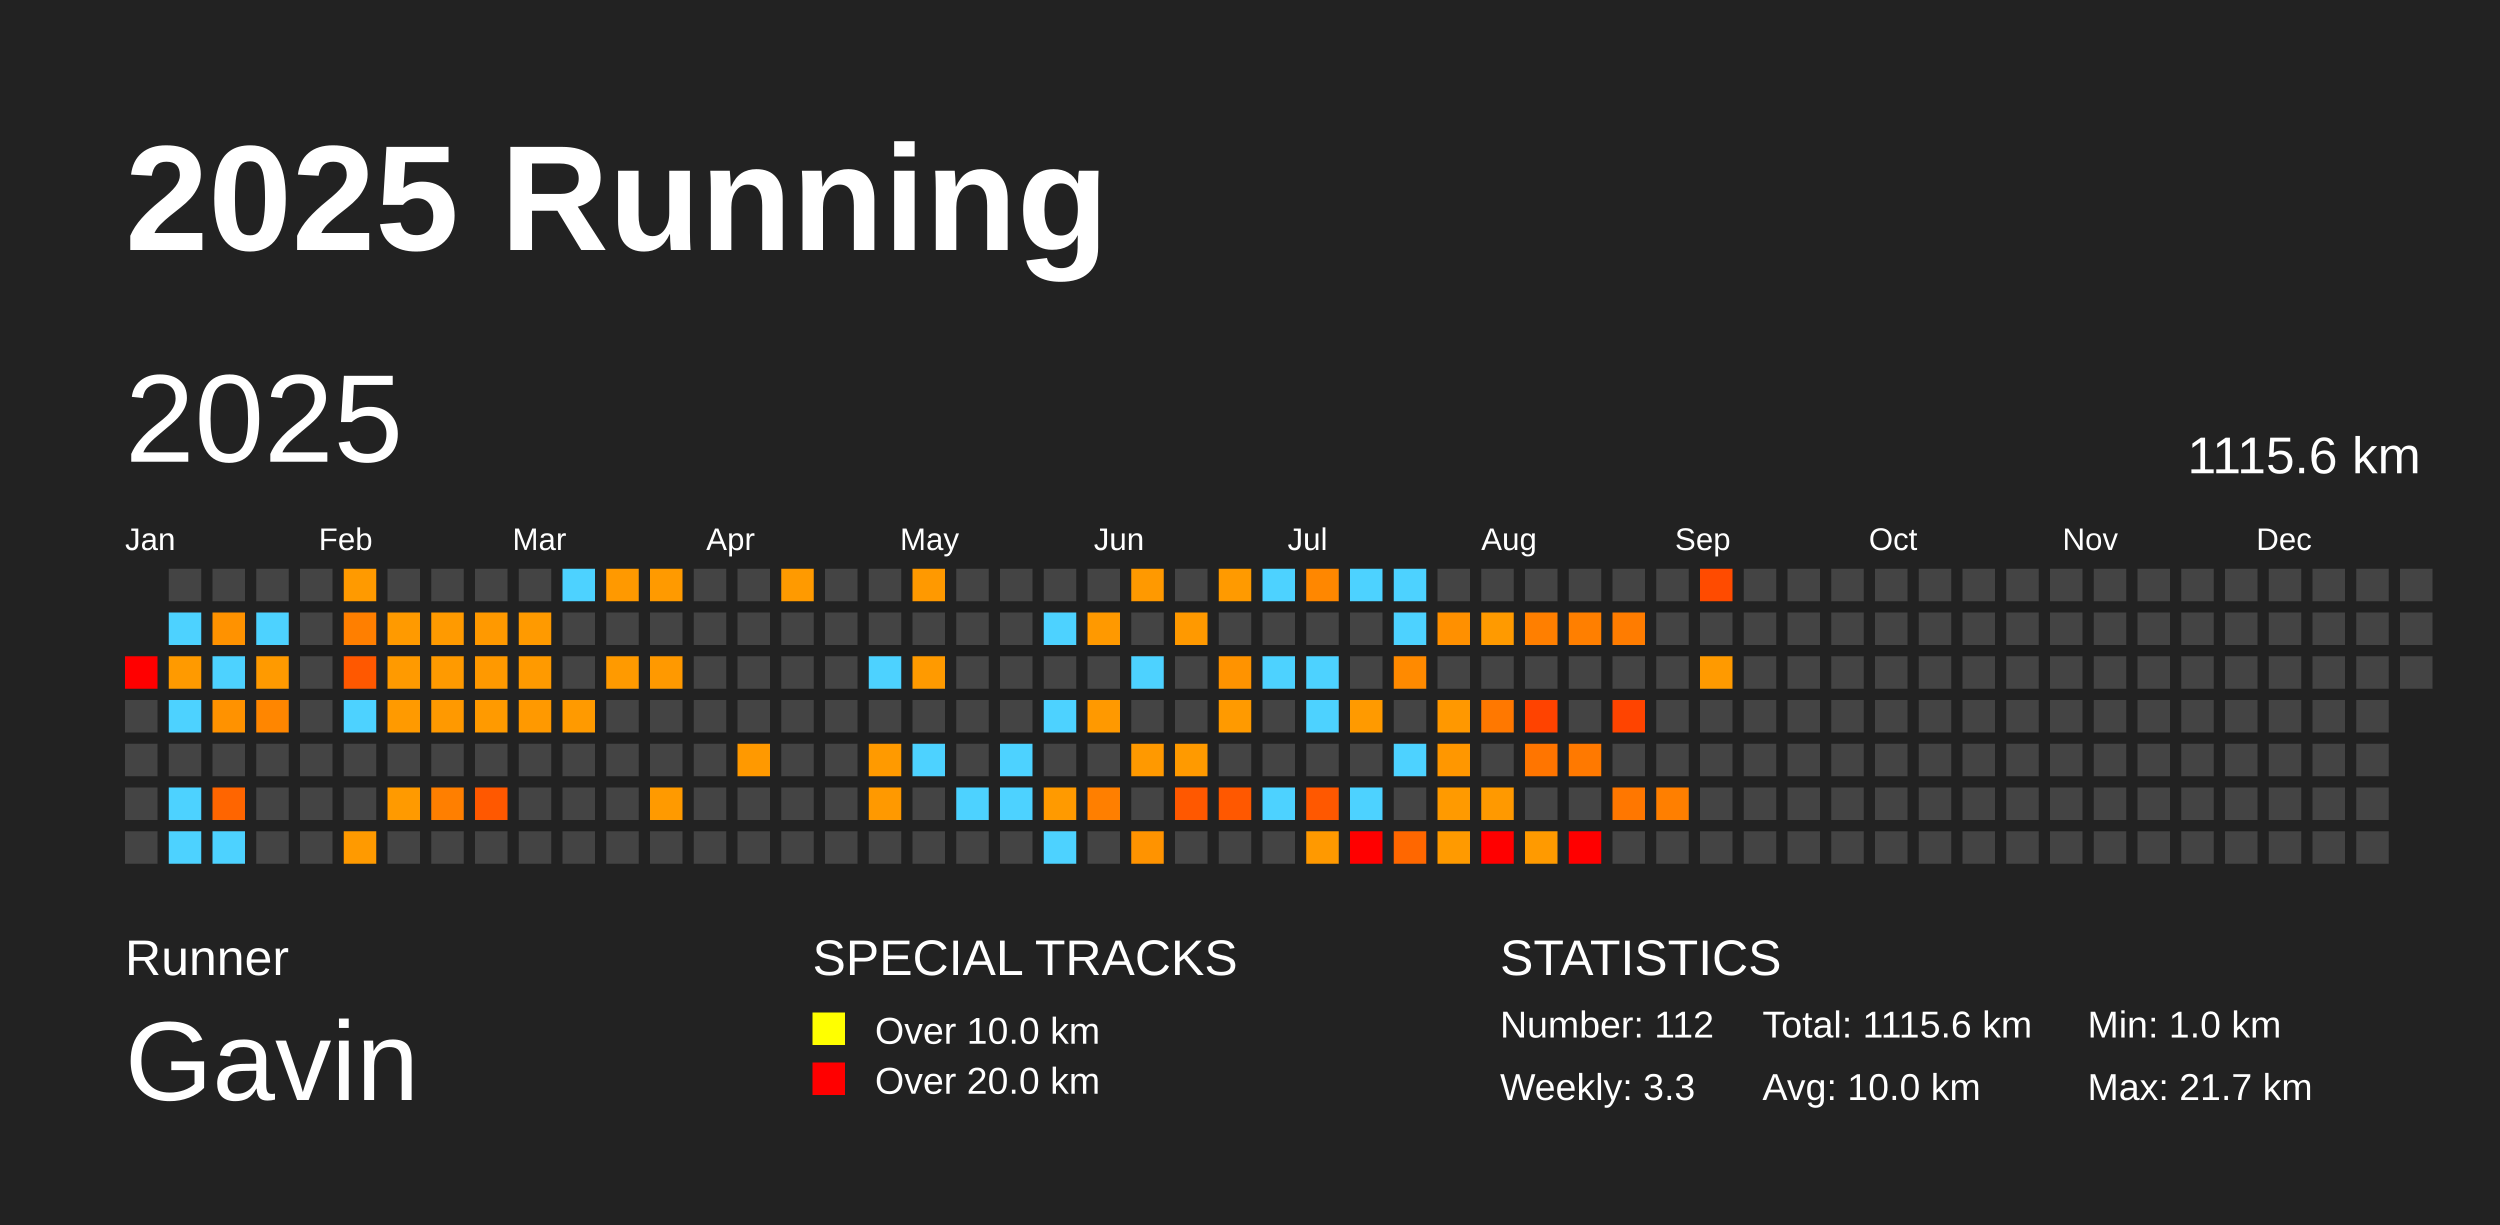
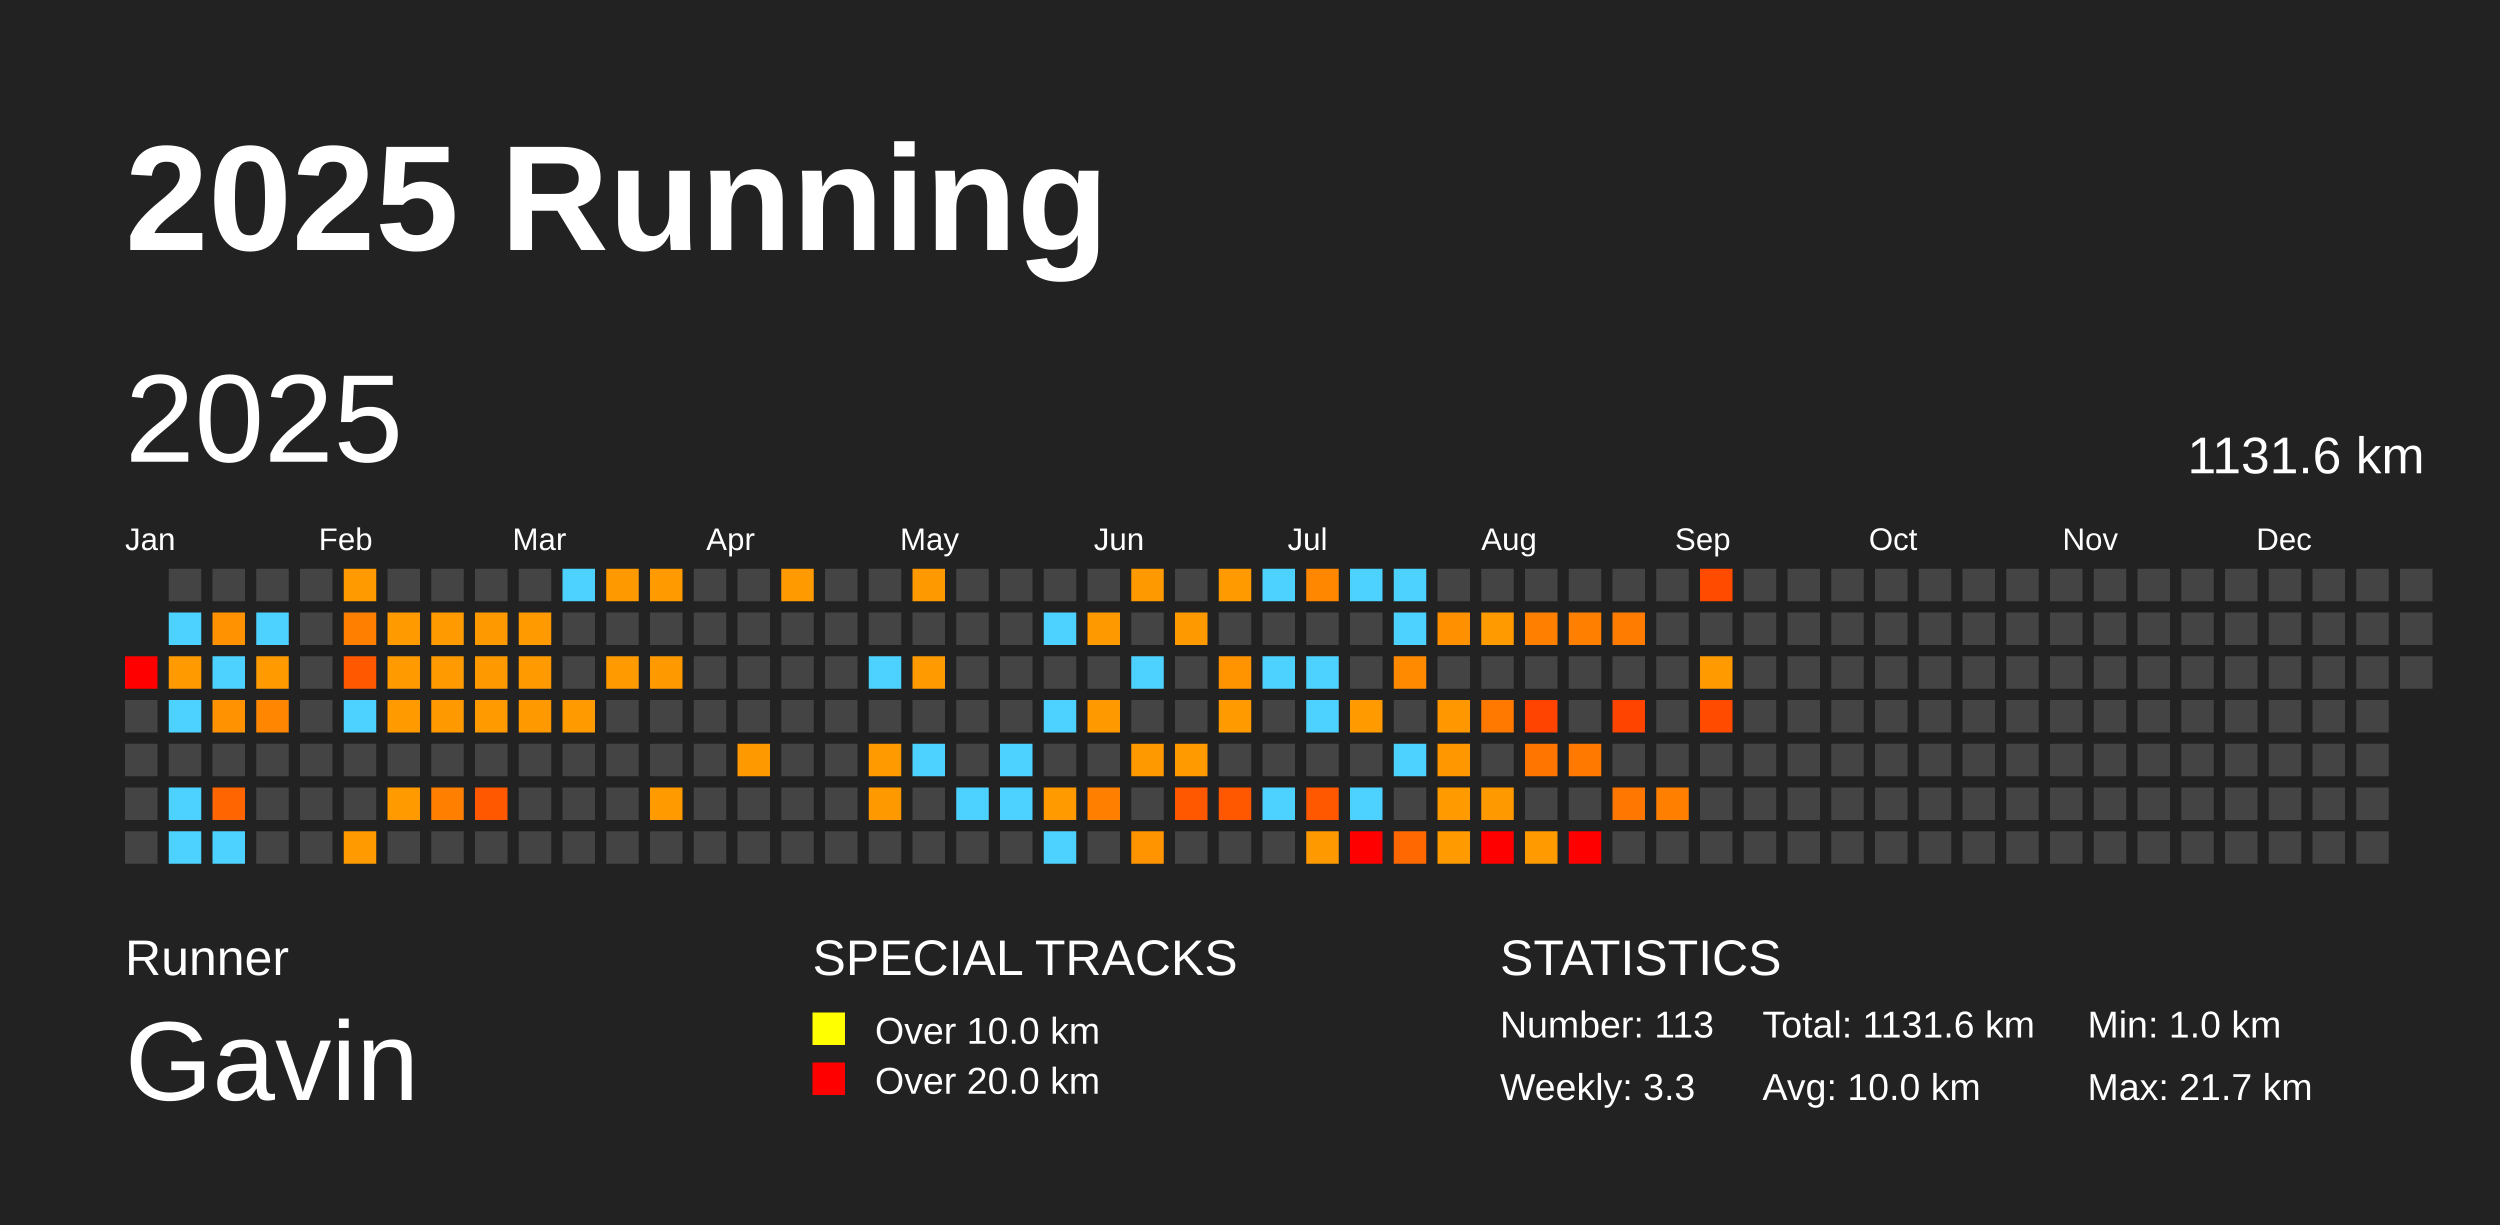
<svg xmlns="http://www.w3.org/2000/svg" baseProfile="full" height="98mm" version="1.1" viewBox="0,0,200,98" width="200mm">
  <defs />
  <rect fill="#222222" height="98" width="200" x="0" y="0" />
  <text fill="#FFFFFF" style="font-size:12px; font-family:Arial; font-weight:bold;" x="10" y="20">2025 Running</text>
  <text fill="#FFFFFF" style="font-size:4px; font-family:Arial" x="10" y="78">Runner</text>
  <text fill="#FFFFFF" style="font-size:9px; font-family:Arial" x="10" y="88">Gavin</text>
  <text fill="#FFFFFF" style="font-size:4px; font-family:Arial" x="65" y="78">SPECIAL TRACKS</text>
  <rect fill="yellow" height="2.6" width="2.6" x="65" y="81" />
  <text fill="#FFFFFF" style="font-size:3px; font-family:Arial" x="70" y="83.5">Over 10.0 km</text>
  <rect fill="red" height="2.6" width="2.6" x="65" y="85" />
  <text fill="#FFFFFF" style="font-size:3px; font-family:Arial" x="70" y="87.5">Over 20.0 km</text>
  <text fill="#FFFFFF" style="font-size:4px; font-family:Arial" x="120" y="78">STATISTICS</text>
-   <text fill="#FFFFFF" style="font-size:3px; font-family:Arial" x="120" y="83">Number: 112</text>
+   <text fill="#FFFFFF" style="font-size:3px; font-family:Arial" x="120" y="83">Number: 113</text>
  <text fill="#FFFFFF" style="font-size:3px; font-family:Arial" x="120" y="88">Weekly: 3.3</text>
-   <text fill="#FFFFFF" style="font-size:3px; font-family:Arial" x="141" y="83">Total: 1115.6 km</text>
+   <text fill="#FFFFFF" style="font-size:3px; font-family:Arial" x="141" y="83">Total: 1131.6 km</text>
  <text fill="#FFFFFF" style="font-size:3px; font-family:Arial" x="141" y="88">Avg: 10.0 km</text>
  <text fill="#FFFFFF" style="font-size:3px; font-family:Arial" x="167" y="83">Min: 1.0 km</text>
  <text fill="#FFFFFF" style="font-size:3px; font-family:Arial" x="167" y="88">Max: 21.7 km</text>
  <text dominant-baseline="hanging" fill="#FFFFFF" style="font-size:10.0px; font-family:Arial;" x="10" y="30">2025</text>
-   <text dominant-baseline="hanging" fill="#FFFFFF" style="font-size:4.125px; font-family:Arial;" x="175" y="35">1115.6 km</text>
+   <text dominant-baseline="hanging" fill="#FFFFFF" style="font-size:4.125px; font-family:Arial;" x="175" y="35">1131.6 km</text>
  <text fill="#FFFFFF" style="font-size:2.5px; font-family:Arial" x="10.0" y="44">Jan</text>
  <text fill="#FFFFFF" style="font-size:2.5px; font-family:Arial" x="25.5" y="44">Feb</text>
  <text fill="#FFFFFF" style="font-size:2.5px; font-family:Arial" x="41.0" y="44">Mar</text>
  <text fill="#FFFFFF" style="font-size:2.5px; font-family:Arial" x="56.5" y="44">Apr</text>
  <text fill="#FFFFFF" style="font-size:2.5px; font-family:Arial" x="72.0" y="44">May</text>
  <text fill="#FFFFFF" style="font-size:2.5px; font-family:Arial" x="87.5" y="44">Jun</text>
  <text fill="#FFFFFF" style="font-size:2.5px; font-family:Arial" x="103.0" y="44">Jul</text>
  <text fill="#FFFFFF" style="font-size:2.5px; font-family:Arial" x="118.5" y="44">Aug</text>
  <text fill="#FFFFFF" style="font-size:2.5px; font-family:Arial" x="134.0" y="44">Sep</text>
  <text fill="#FFFFFF" style="font-size:2.5px; font-family:Arial" x="149.5" y="44">Oct</text>
  <text fill="#FFFFFF" style="font-size:2.5px; font-family:Arial" x="165.0" y="44">Nov</text>
  <text fill="#FFFFFF" style="font-size:2.5px; font-family:Arial" x="180.5" y="44">Dec</text>
  <rect fill="red" height="2.6" width="2.6" x="10.0" y="52.5" />
  <rect fill="#444444" height="2.6" width="2.6" x="10.0" y="56.0" />
  <rect fill="#444444" height="2.6" width="2.6" x="10.0" y="59.5" />
  <rect fill="#444444" height="2.6" width="2.6" x="10.0" y="63.0" />
  <rect fill="#444444" height="2.6" width="2.6" x="10.0" y="66.5" />
  <rect fill="#444444" height="2.6" width="2.6" x="13.5" y="45.5" />
  <rect fill="#4dd2ff" height="2.6" width="2.6" x="13.5" y="49.0" />
  <rect fill="#ff9a00" height="2.6" width="2.6" x="13.5" y="52.5" />
  <rect fill="#4dd2ff" height="2.6" width="2.6" x="13.5" y="56.0" />
  <rect fill="#444444" height="2.6" width="2.6" x="13.5" y="59.5" />
  <rect fill="#4dd2ff" height="2.6" width="2.6" x="13.5" y="63.0" />
  <rect fill="#4dd2ff" height="2.6" width="2.6" x="13.5" y="66.5" />
  <rect fill="#444444" height="2.6" width="2.6" x="17.0" y="45.5" />
  <rect fill="#ff9200" height="2.6" width="2.6" x="17.0" y="49.0" />
  <rect fill="#4dd2ff" height="2.6" width="2.6" x="17.0" y="52.5" />
  <rect fill="#ff9200" height="2.6" width="2.6" x="17.0" y="56.0" />
  <rect fill="#444444" height="2.6" width="2.6" x="17.0" y="59.5" />
  <rect fill="#ff6500" height="2.6" width="2.6" x="17.0" y="63.0" />
  <rect fill="#4dd2ff" height="2.6" width="2.6" x="17.0" y="66.5" />
  <rect fill="#444444" height="2.6" width="2.6" x="20.5" y="45.5" />
  <rect fill="#4dd2ff" height="2.6" width="2.6" x="20.5" y="49.0" />
  <rect fill="#ff9a00" height="2.6" width="2.6" x="20.5" y="52.5" />
  <rect fill="#ff8600" height="2.6" width="2.6" x="20.5" y="56.0" />
  <rect fill="#444444" height="2.6" width="2.6" x="20.5" y="59.5" />
  <rect fill="#444444" height="2.6" width="2.6" x="20.5" y="63.0" />
  <rect fill="#444444" height="2.6" width="2.6" x="20.5" y="66.5" />
  <rect fill="#444444" height="2.6" width="2.6" x="24.0" y="45.5" />
  <rect fill="#444444" height="2.6" width="2.6" x="24.0" y="49.0" />
  <rect fill="#444444" height="2.6" width="2.6" x="24.0" y="52.5" />
  <rect fill="#444444" height="2.6" width="2.6" x="24.0" y="56.0" />
  <rect fill="#444444" height="2.6" width="2.6" x="24.0" y="59.5" />
  <rect fill="#444444" height="2.6" width="2.6" x="24.0" y="63.0" />
  <rect fill="#444444" height="2.6" width="2.6" x="24.0" y="66.5" />
  <rect fill="#ff9a00" height="2.6" width="2.6" x="27.5" y="45.5" />
  <rect fill="#ff7f00" height="2.6" width="2.6" x="27.5" y="49.0" />
  <rect fill="#ff5800" height="2.6" width="2.6" x="27.5" y="52.5" />
  <rect fill="#4dd2ff" height="2.6" width="2.6" x="27.5" y="56.0" />
  <rect fill="#444444" height="2.6" width="2.6" x="27.5" y="59.5" />
  <rect fill="#444444" height="2.6" width="2.6" x="27.5" y="63.0" />
  <rect fill="#ff9a00" height="2.6" width="2.6" x="27.5" y="66.5" />
  <rect fill="#444444" height="2.6" width="2.6" x="31.0" y="45.5" />
  <rect fill="#ff9a00" height="2.6" width="2.6" x="31.0" y="49.0" />
  <rect fill="#ff9a00" height="2.6" width="2.6" x="31.0" y="52.5" />
  <rect fill="#ff9a00" height="2.6" width="2.6" x="31.0" y="56.0" />
  <rect fill="#444444" height="2.6" width="2.6" x="31.0" y="59.5" />
  <rect fill="#ff9a00" height="2.6" width="2.6" x="31.0" y="63.0" />
  <rect fill="#444444" height="2.6" width="2.6" x="31.0" y="66.5" />
  <rect fill="#444444" height="2.6" width="2.6" x="34.5" y="45.5" />
  <rect fill="#ff9a00" height="2.6" width="2.6" x="34.5" y="49.0" />
  <rect fill="#ff9a00" height="2.6" width="2.6" x="34.5" y="52.5" />
  <rect fill="#ff9900" height="2.6" width="2.6" x="34.5" y="56.0" />
  <rect fill="#444444" height="2.6" width="2.6" x="34.5" y="59.5" />
  <rect fill="#ff7f00" height="2.6" width="2.6" x="34.5" y="63.0" />
  <rect fill="#444444" height="2.6" width="2.6" x="34.5" y="66.5" />
  <rect fill="#444444" height="2.6" width="2.6" x="38.0" y="45.5" />
  <rect fill="#ff9900" height="2.6" width="2.6" x="38.0" y="49.0" />
  <rect fill="#ff9900" height="2.6" width="2.6" x="38.0" y="52.5" />
  <rect fill="#ff9a00" height="2.6" width="2.6" x="38.0" y="56.0" />
  <rect fill="#444444" height="2.6" width="2.6" x="38.0" y="59.5" />
  <rect fill="#ff5800" height="2.6" width="2.6" x="38.0" y="63.0" />
  <rect fill="#444444" height="2.6" width="2.6" x="38.0" y="66.5" />
  <rect fill="#444444" height="2.6" width="2.6" x="41.5" y="45.5" />
  <rect fill="#ff9a00" height="2.6" width="2.6" x="41.5" y="49.0" />
  <rect fill="#ff9a00" height="2.6" width="2.6" x="41.5" y="52.5" />
  <rect fill="#ff9900" height="2.6" width="2.6" x="41.5" y="56.0" />
  <rect fill="#444444" height="2.6" width="2.6" x="41.5" y="59.5" />
  <rect fill="#444444" height="2.6" width="2.6" x="41.5" y="63.0" />
  <rect fill="#444444" height="2.6" width="2.6" x="41.5" y="66.5" />
  <rect fill="#4dd2ff" height="2.6" width="2.6" x="45.0" y="45.5" />
  <rect fill="#444444" height="2.6" width="2.6" x="45.0" y="49.0" />
  <rect fill="#444444" height="2.6" width="2.6" x="45.0" y="52.5" />
  <rect fill="#ff9a00" height="2.6" width="2.6" x="45.0" y="56.0" />
  <rect fill="#444444" height="2.6" width="2.6" x="45.0" y="59.5" />
  <rect fill="#444444" height="2.6" width="2.6" x="45.0" y="63.0" />
  <rect fill="#444444" height="2.6" width="2.6" x="45.0" y="66.5" />
  <rect fill="#ff9900" height="2.6" width="2.6" x="48.5" y="45.5" />
  <rect fill="#444444" height="2.6" width="2.6" x="48.5" y="49.0" />
  <rect fill="#ff9a00" height="2.6" width="2.6" x="48.5" y="52.5" />
  <rect fill="#444444" height="2.6" width="2.6" x="48.5" y="56.0" />
  <rect fill="#444444" height="2.6" width="2.6" x="48.5" y="59.5" />
  <rect fill="#444444" height="2.6" width="2.6" x="48.5" y="63.0" />
  <rect fill="#444444" height="2.6" width="2.6" x="48.5" y="66.5" />
  <rect fill="#ff9a00" height="2.6" width="2.6" x="52.0" y="45.5" />
  <rect fill="#444444" height="2.6" width="2.6" x="52.0" y="49.0" />
  <rect fill="#ff9900" height="2.6" width="2.6" x="52.0" y="52.5" />
  <rect fill="#444444" height="2.6" width="2.6" x="52.0" y="56.0" />
  <rect fill="#444444" height="2.6" width="2.6" x="52.0" y="59.5" />
  <rect fill="#ff9a00" height="2.6" width="2.6" x="52.0" y="63.0" />
  <rect fill="#444444" height="2.6" width="2.6" x="52.0" y="66.5" />
  <rect fill="#444444" height="2.6" width="2.6" x="55.5" y="45.5" />
  <rect fill="#444444" height="2.6" width="2.6" x="55.5" y="49.0" />
  <rect fill="#444444" height="2.6" width="2.6" x="55.5" y="52.5" />
  <rect fill="#444444" height="2.6" width="2.6" x="55.5" y="56.0" />
  <rect fill="#444444" height="2.6" width="2.6" x="55.5" y="59.5" />
  <rect fill="#444444" height="2.6" width="2.6" x="55.5" y="63.0" />
  <rect fill="#444444" height="2.6" width="2.6" x="55.5" y="66.5" />
  <rect fill="#444444" height="2.6" width="2.6" x="59.0" y="45.5" />
  <rect fill="#444444" height="2.6" width="2.6" x="59.0" y="49.0" />
  <rect fill="#444444" height="2.6" width="2.6" x="59.0" y="52.5" />
  <rect fill="#444444" height="2.6" width="2.6" x="59.0" y="56.0" />
  <rect fill="#ff9900" height="2.6" width="2.6" x="59.0" y="59.5" />
  <rect fill="#444444" height="2.6" width="2.6" x="59.0" y="63.0" />
  <rect fill="#444444" height="2.6" width="2.6" x="59.0" y="66.5" />
  <rect fill="#ff9a00" height="2.6" width="2.6" x="62.5" y="45.5" />
  <rect fill="#444444" height="2.6" width="2.6" x="62.5" y="49.0" />
  <rect fill="#444444" height="2.6" width="2.6" x="62.5" y="52.5" />
  <rect fill="#444444" height="2.6" width="2.6" x="62.5" y="56.0" />
  <rect fill="#444444" height="2.6" width="2.6" x="62.5" y="59.5" />
  <rect fill="#444444" height="2.6" width="2.6" x="62.5" y="63.0" />
  <rect fill="#444444" height="2.6" width="2.6" x="62.5" y="66.5" />
  <rect fill="#444444" height="2.6" width="2.6" x="66.0" y="45.5" />
  <rect fill="#444444" height="2.6" width="2.6" x="66.0" y="49.0" />
  <rect fill="#444444" height="2.6" width="2.6" x="66.0" y="52.5" />
  <rect fill="#444444" height="2.6" width="2.6" x="66.0" y="56.0" />
  <rect fill="#444444" height="2.6" width="2.6" x="66.0" y="59.5" />
  <rect fill="#444444" height="2.6" width="2.6" x="66.0" y="63.0" />
  <rect fill="#444444" height="2.6" width="2.6" x="66.0" y="66.5" />
  <rect fill="#444444" height="2.6" width="2.6" x="69.5" y="45.5" />
  <rect fill="#444444" height="2.6" width="2.6" x="69.5" y="49.0" />
  <rect fill="#4dd2ff" height="2.6" width="2.6" x="69.5" y="52.5" />
  <rect fill="#444444" height="2.6" width="2.6" x="69.5" y="56.0" />
  <rect fill="#ff9a00" height="2.6" width="2.6" x="69.5" y="59.5" />
  <rect fill="#ff9900" height="2.6" width="2.6" x="69.5" y="63.0" />
  <rect fill="#444444" height="2.6" width="2.6" x="69.5" y="66.5" />
  <rect fill="#ff9900" height="2.6" width="2.6" x="73.0" y="45.5" />
  <rect fill="#444444" height="2.6" width="2.6" x="73.0" y="49.0" />
  <rect fill="#ff9a00" height="2.6" width="2.6" x="73.0" y="52.5" />
  <rect fill="#444444" height="2.6" width="2.6" x="73.0" y="56.0" />
  <rect fill="#4dd2ff" height="2.6" width="2.6" x="73.0" y="59.5" />
  <rect fill="#444444" height="2.6" width="2.6" x="73.0" y="63.0" />
  <rect fill="#444444" height="2.6" width="2.6" x="73.0" y="66.5" />
  <rect fill="#444444" height="2.6" width="2.6" x="76.5" y="45.5" />
  <rect fill="#444444" height="2.6" width="2.6" x="76.5" y="49.0" />
  <rect fill="#444444" height="2.6" width="2.6" x="76.5" y="52.5" />
  <rect fill="#444444" height="2.6" width="2.6" x="76.5" y="56.0" />
  <rect fill="#444444" height="2.6" width="2.6" x="76.5" y="59.5" />
  <rect fill="#4dd2ff" height="2.6" width="2.6" x="76.5" y="63.0" />
  <rect fill="#444444" height="2.6" width="2.6" x="76.5" y="66.5" />
  <rect fill="#444444" height="2.6" width="2.6" x="80.0" y="45.5" />
  <rect fill="#444444" height="2.6" width="2.6" x="80.0" y="49.0" />
  <rect fill="#444444" height="2.6" width="2.6" x="80.0" y="52.5" />
  <rect fill="#444444" height="2.6" width="2.6" x="80.0" y="56.0" />
  <rect fill="#4dd2ff" height="2.6" width="2.6" x="80.0" y="59.5" />
  <rect fill="#4dd2ff" height="2.6" width="2.6" x="80.0" y="63.0" />
  <rect fill="#444444" height="2.6" width="2.6" x="80.0" y="66.5" />
  <rect fill="#444444" height="2.6" width="2.6" x="83.5" y="45.5" />
  <rect fill="#4dd2ff" height="2.6" width="2.6" x="83.5" y="49.0" />
  <rect fill="#444444" height="2.6" width="2.6" x="83.5" y="52.5" />
  <rect fill="#4dd2ff" height="2.6" width="2.6" x="83.5" y="56.0" />
  <rect fill="#444444" height="2.6" width="2.6" x="83.5" y="59.5" />
  <rect fill="#ff9a00" height="2.6" width="2.6" x="83.5" y="63.0" />
  <rect fill="#4dd2ff" height="2.6" width="2.6" x="83.5" y="66.5" />
  <rect fill="#444444" height="2.6" width="2.6" x="87.0" y="45.5" />
  <rect fill="#ff9900" height="2.6" width="2.6" x="87.0" y="49.0" />
  <rect fill="#444444" height="2.6" width="2.6" x="87.0" y="52.5" />
  <rect fill="#ff9900" height="2.6" width="2.6" x="87.0" y="56.0" />
  <rect fill="#444444" height="2.6" width="2.6" x="87.0" y="59.5" />
  <rect fill="#ff7f00" height="2.6" width="2.6" x="87.0" y="63.0" />
  <rect fill="#444444" height="2.6" width="2.6" x="87.0" y="66.5" />
  <rect fill="#ff9900" height="2.6" width="2.6" x="90.5" y="45.5" />
  <rect fill="#444444" height="2.6" width="2.6" x="90.5" y="49.0" />
  <rect fill="#4dd2ff" height="2.6" width="2.6" x="90.5" y="52.5" />
  <rect fill="#444444" height="2.6" width="2.6" x="90.5" y="56.0" />
  <rect fill="#ff9900" height="2.6" width="2.6" x="90.5" y="59.5" />
  <rect fill="#444444" height="2.6" width="2.6" x="90.5" y="63.0" />
  <rect fill="#ff9300" height="2.6" width="2.6" x="90.5" y="66.5" />
  <rect fill="#444444" height="2.6" width="2.6" x="94.0" y="45.5" />
  <rect fill="#ff9900" height="2.6" width="2.6" x="94.0" y="49.0" />
  <rect fill="#444444" height="2.6" width="2.6" x="94.0" y="52.5" />
  <rect fill="#444444" height="2.6" width="2.6" x="94.0" y="56.0" />
  <rect fill="#ff9a00" height="2.6" width="2.6" x="94.0" y="59.5" />
  <rect fill="#ff5800" height="2.6" width="2.6" x="94.0" y="63.0" />
  <rect fill="#444444" height="2.6" width="2.6" x="94.0" y="66.5" />
  <rect fill="#ff9a00" height="2.6" width="2.6" x="97.5" y="45.5" />
  <rect fill="#444444" height="2.6" width="2.6" x="97.5" y="49.0" />
  <rect fill="#ff9300" height="2.6" width="2.6" x="97.5" y="52.5" />
  <rect fill="#ff9a00" height="2.6" width="2.6" x="97.5" y="56.0" />
  <rect fill="#444444" height="2.6" width="2.6" x="97.5" y="59.5" />
  <rect fill="#ff5800" height="2.6" width="2.6" x="97.5" y="63.0" />
  <rect fill="#444444" height="2.6" width="2.6" x="97.5" y="66.5" />
  <rect fill="#4dd2ff" height="2.6" width="2.6" x="101.0" y="45.5" />
  <rect fill="#444444" height="2.6" width="2.6" x="101.0" y="49.0" />
  <rect fill="#4dd2ff" height="2.6" width="2.6" x="101.0" y="52.5" />
  <rect fill="#444444" height="2.6" width="2.6" x="101.0" y="56.0" />
  <rect fill="#444444" height="2.6" width="2.6" x="101.0" y="59.5" />
  <rect fill="#4dd2ff" height="2.6" width="2.6" x="101.0" y="63.0" />
  <rect fill="#444444" height="2.6" width="2.6" x="101.0" y="66.5" />
  <rect fill="#ff8700" height="2.6" width="2.6" x="104.5" y="45.5" />
  <rect fill="#444444" height="2.6" width="2.6" x="104.5" y="49.0" />
  <rect fill="#4dd2ff" height="2.6" width="2.6" x="104.5" y="52.5" />
  <rect fill="#4dd2ff" height="2.6" width="2.6" x="104.5" y="56.0" />
  <rect fill="#444444" height="2.6" width="2.6" x="104.5" y="59.5" />
  <rect fill="#ff5800" height="2.6" width="2.6" x="104.5" y="63.0" />
  <rect fill="#ff9900" height="2.6" width="2.6" x="104.5" y="66.5" />
  <rect fill="#4dd2ff" height="2.6" width="2.6" x="108.0" y="45.5" />
  <rect fill="#444444" height="2.6" width="2.6" x="108.0" y="49.0" />
  <rect fill="#444444" height="2.6" width="2.6" x="108.0" y="52.5" />
  <rect fill="#ff9a00" height="2.6" width="2.6" x="108.0" y="56.0" />
  <rect fill="#444444" height="2.6" width="2.6" x="108.0" y="59.5" />
  <rect fill="#4dd2ff" height="2.6" width="2.6" x="108.0" y="63.0" />
  <rect fill="red" height="2.6" width="2.6" x="108.0" y="66.5" />
  <rect fill="#4dd2ff" height="2.6" width="2.6" x="111.5" y="45.5" />
  <rect fill="#4dd2ff" height="2.6" width="2.6" x="111.5" y="49.0" />
  <rect fill="#ff8a00" height="2.6" width="2.6" x="111.5" y="52.5" />
  <rect fill="#444444" height="2.6" width="2.6" x="111.5" y="56.0" />
  <rect fill="#4dd2ff" height="2.6" width="2.6" x="111.5" y="59.5" />
  <rect fill="#444444" height="2.6" width="2.6" x="111.5" y="63.0" />
  <rect fill="#ff6700" height="2.6" width="2.6" x="111.5" y="66.5" />
  <rect fill="#444444" height="2.6" width="2.6" x="115.0" y="45.5" />
  <rect fill="#ff9000" height="2.6" width="2.6" x="115.0" y="49.0" />
  <rect fill="#444444" height="2.6" width="2.6" x="115.0" y="52.5" />
  <rect fill="#ff9800" height="2.6" width="2.6" x="115.0" y="56.0" />
  <rect fill="#ff9700" height="2.6" width="2.6" x="115.0" y="59.5" />
  <rect fill="#ff9a00" height="2.6" width="2.6" x="115.0" y="63.0" />
  <rect fill="#ff9a00" height="2.6" width="2.6" x="115.0" y="66.5" />
  <rect fill="#444444" height="2.6" width="2.6" x="118.5" y="45.5" />
  <rect fill="#ff9a00" height="2.6" width="2.6" x="118.5" y="49.0" />
  <rect fill="#444444" height="2.6" width="2.6" x="118.5" y="52.5" />
  <rect fill="#ff7800" height="2.6" width="2.6" x="118.5" y="56.0" />
  <rect fill="#444444" height="2.6" width="2.6" x="118.5" y="59.5" />
  <rect fill="#ff9900" height="2.6" width="2.6" x="118.5" y="63.0" />
  <rect fill="red" height="2.6" width="2.6" x="118.5" y="66.5" />
  <rect fill="#444444" height="2.6" width="2.6" x="122.0" y="45.5" />
  <rect fill="#ff7f00" height="2.6" width="2.6" x="122.0" y="49.0" />
  <rect fill="#444444" height="2.6" width="2.6" x="122.0" y="52.5" />
  <rect fill="#ff4300" height="2.6" width="2.6" x="122.0" y="56.0" />
  <rect fill="#ff7500" height="2.6" width="2.6" x="122.0" y="59.5" />
  <rect fill="#444444" height="2.6" width="2.6" x="122.0" y="63.0" />
  <rect fill="#ff9a00" height="2.6" width="2.6" x="122.0" y="66.5" />
  <rect fill="#444444" height="2.6" width="2.6" x="125.5" y="45.5" />
  <rect fill="#ff7f00" height="2.6" width="2.6" x="125.5" y="49.0" />
  <rect fill="#444444" height="2.6" width="2.6" x="125.5" y="52.5" />
  <rect fill="#444444" height="2.6" width="2.6" x="125.5" y="56.0" />
  <rect fill="#ff7900" height="2.6" width="2.6" x="125.5" y="59.5" />
  <rect fill="#444444" height="2.6" width="2.6" x="125.5" y="63.0" />
  <rect fill="red" height="2.6" width="2.6" x="125.5" y="66.5" />
  <rect fill="#444444" height="2.6" width="2.6" x="129.0" y="45.5" />
  <rect fill="#ff7c00" height="2.6" width="2.6" x="129.0" y="49.0" />
  <rect fill="#444444" height="2.6" width="2.6" x="129.0" y="52.5" />
  <rect fill="#ff4400" height="2.6" width="2.6" x="129.0" y="56.0" />
  <rect fill="#444444" height="2.6" width="2.6" x="129.0" y="59.5" />
  <rect fill="#ff7700" height="2.6" width="2.6" x="129.0" y="63.0" />
  <rect fill="#444444" height="2.6" width="2.6" x="129.0" y="66.5" />
  <rect fill="#444444" height="2.6" width="2.6" x="132.5" y="45.5" />
  <rect fill="#444444" height="2.6" width="2.6" x="132.5" y="49.0" />
  <rect fill="#444444" height="2.6" width="2.6" x="132.5" y="52.5" />
  <rect fill="#444444" height="2.6" width="2.6" x="132.5" y="56.0" />
  <rect fill="#444444" height="2.6" width="2.6" x="132.5" y="59.5" />
  <rect fill="#ff7f00" height="2.6" width="2.6" x="132.5" y="63.0" />
  <rect fill="#444444" height="2.6" width="2.6" x="132.5" y="66.5" />
  <rect fill="#ff4b00" height="2.6" width="2.6" x="136.0" y="45.5" />
  <rect fill="#444444" height="2.6" width="2.6" x="136.0" y="49.0" />
  <rect fill="#ff9a00" height="2.6" width="2.6" x="136.0" y="52.5" />
-   <rect fill="#444444" height="2.6" width="2.6" x="136.0" y="56.0" />
+   <rect fill="#ff4b00" height="2.6" width="2.6" x="136.0" y="56.0" />
  <rect fill="#444444" height="2.6" width="2.6" x="136.0" y="59.5" />
  <rect fill="#444444" height="2.6" width="2.6" x="136.0" y="63.0" />
  <rect fill="#444444" height="2.6" width="2.6" x="136.0" y="66.5" />
  <rect fill="#444444" height="2.6" width="2.6" x="139.5" y="45.5" />
  <rect fill="#444444" height="2.6" width="2.6" x="139.5" y="49.0" />
  <rect fill="#444444" height="2.6" width="2.6" x="139.5" y="52.5" />
  <rect fill="#444444" height="2.6" width="2.6" x="139.5" y="56.0" />
  <rect fill="#444444" height="2.6" width="2.6" x="139.5" y="59.5" />
  <rect fill="#444444" height="2.6" width="2.6" x="139.5" y="63.0" />
  <rect fill="#444444" height="2.6" width="2.6" x="139.5" y="66.5" />
  <rect fill="#444444" height="2.6" width="2.6" x="143.0" y="45.5" />
  <rect fill="#444444" height="2.6" width="2.6" x="143.0" y="49.0" />
  <rect fill="#444444" height="2.6" width="2.6" x="143.0" y="52.5" />
  <rect fill="#444444" height="2.6" width="2.6" x="143.0" y="56.0" />
  <rect fill="#444444" height="2.6" width="2.6" x="143.0" y="59.5" />
  <rect fill="#444444" height="2.6" width="2.6" x="143.0" y="63.0" />
  <rect fill="#444444" height="2.6" width="2.6" x="143.0" y="66.5" />
  <rect fill="#444444" height="2.6" width="2.6" x="146.5" y="45.5" />
  <rect fill="#444444" height="2.6" width="2.6" x="146.5" y="49.0" />
  <rect fill="#444444" height="2.6" width="2.6" x="146.5" y="52.5" />
  <rect fill="#444444" height="2.6" width="2.6" x="146.5" y="56.0" />
  <rect fill="#444444" height="2.6" width="2.6" x="146.5" y="59.5" />
  <rect fill="#444444" height="2.6" width="2.6" x="146.5" y="63.0" />
  <rect fill="#444444" height="2.6" width="2.6" x="146.5" y="66.5" />
  <rect fill="#444444" height="2.6" width="2.6" x="150.0" y="45.5" />
  <rect fill="#444444" height="2.6" width="2.6" x="150.0" y="49.0" />
  <rect fill="#444444" height="2.6" width="2.6" x="150.0" y="52.5" />
  <rect fill="#444444" height="2.6" width="2.6" x="150.0" y="56.0" />
  <rect fill="#444444" height="2.6" width="2.6" x="150.0" y="59.5" />
  <rect fill="#444444" height="2.6" width="2.6" x="150.0" y="63.0" />
  <rect fill="#444444" height="2.6" width="2.6" x="150.0" y="66.5" />
  <rect fill="#444444" height="2.6" width="2.6" x="153.5" y="45.5" />
  <rect fill="#444444" height="2.6" width="2.6" x="153.5" y="49.0" />
  <rect fill="#444444" height="2.6" width="2.6" x="153.5" y="52.5" />
  <rect fill="#444444" height="2.6" width="2.6" x="153.5" y="56.0" />
  <rect fill="#444444" height="2.6" width="2.6" x="153.5" y="59.5" />
  <rect fill="#444444" height="2.6" width="2.6" x="153.5" y="63.0" />
  <rect fill="#444444" height="2.6" width="2.6" x="153.5" y="66.5" />
  <rect fill="#444444" height="2.6" width="2.6" x="157.0" y="45.5" />
  <rect fill="#444444" height="2.6" width="2.6" x="157.0" y="49.0" />
  <rect fill="#444444" height="2.6" width="2.6" x="157.0" y="52.5" />
  <rect fill="#444444" height="2.6" width="2.6" x="157.0" y="56.0" />
  <rect fill="#444444" height="2.6" width="2.6" x="157.0" y="59.5" />
  <rect fill="#444444" height="2.6" width="2.6" x="157.0" y="63.0" />
  <rect fill="#444444" height="2.6" width="2.6" x="157.0" y="66.5" />
  <rect fill="#444444" height="2.6" width="2.6" x="160.5" y="45.5" />
  <rect fill="#444444" height="2.6" width="2.6" x="160.5" y="49.0" />
  <rect fill="#444444" height="2.6" width="2.6" x="160.5" y="52.5" />
  <rect fill="#444444" height="2.6" width="2.6" x="160.5" y="56.0" />
  <rect fill="#444444" height="2.6" width="2.6" x="160.5" y="59.5" />
  <rect fill="#444444" height="2.6" width="2.6" x="160.5" y="63.0" />
  <rect fill="#444444" height="2.6" width="2.6" x="160.5" y="66.5" />
  <rect fill="#444444" height="2.6" width="2.6" x="164.0" y="45.5" />
  <rect fill="#444444" height="2.6" width="2.6" x="164.0" y="49.0" />
  <rect fill="#444444" height="2.6" width="2.6" x="164.0" y="52.5" />
  <rect fill="#444444" height="2.6" width="2.6" x="164.0" y="56.0" />
  <rect fill="#444444" height="2.6" width="2.6" x="164.0" y="59.5" />
  <rect fill="#444444" height="2.6" width="2.6" x="164.0" y="63.0" />
  <rect fill="#444444" height="2.6" width="2.6" x="164.0" y="66.5" />
  <rect fill="#444444" height="2.6" width="2.6" x="167.5" y="45.5" />
  <rect fill="#444444" height="2.6" width="2.6" x="167.5" y="49.0" />
  <rect fill="#444444" height="2.6" width="2.6" x="167.5" y="52.5" />
  <rect fill="#444444" height="2.6" width="2.6" x="167.5" y="56.0" />
  <rect fill="#444444" height="2.6" width="2.6" x="167.5" y="59.5" />
  <rect fill="#444444" height="2.6" width="2.6" x="167.5" y="63.0" />
  <rect fill="#444444" height="2.6" width="2.6" x="167.5" y="66.5" />
  <rect fill="#444444" height="2.6" width="2.6" x="171.0" y="45.5" />
  <rect fill="#444444" height="2.6" width="2.6" x="171.0" y="49.0" />
  <rect fill="#444444" height="2.6" width="2.6" x="171.0" y="52.5" />
  <rect fill="#444444" height="2.6" width="2.6" x="171.0" y="56.0" />
  <rect fill="#444444" height="2.6" width="2.6" x="171.0" y="59.5" />
  <rect fill="#444444" height="2.6" width="2.6" x="171.0" y="63.0" />
  <rect fill="#444444" height="2.6" width="2.6" x="171.0" y="66.5" />
  <rect fill="#444444" height="2.6" width="2.6" x="174.5" y="45.5" />
  <rect fill="#444444" height="2.6" width="2.6" x="174.5" y="49.0" />
  <rect fill="#444444" height="2.6" width="2.6" x="174.5" y="52.5" />
  <rect fill="#444444" height="2.6" width="2.6" x="174.5" y="56.0" />
  <rect fill="#444444" height="2.6" width="2.6" x="174.5" y="59.5" />
  <rect fill="#444444" height="2.6" width="2.6" x="174.5" y="63.0" />
  <rect fill="#444444" height="2.6" width="2.6" x="174.5" y="66.5" />
  <rect fill="#444444" height="2.6" width="2.6" x="178.0" y="45.5" />
  <rect fill="#444444" height="2.6" width="2.6" x="178.0" y="49.0" />
  <rect fill="#444444" height="2.6" width="2.6" x="178.0" y="52.5" />
  <rect fill="#444444" height="2.6" width="2.6" x="178.0" y="56.0" />
  <rect fill="#444444" height="2.6" width="2.6" x="178.0" y="59.5" />
  <rect fill="#444444" height="2.6" width="2.6" x="178.0" y="63.0" />
  <rect fill="#444444" height="2.6" width="2.6" x="178.0" y="66.5" />
  <rect fill="#444444" height="2.6" width="2.6" x="181.5" y="45.5" />
  <rect fill="#444444" height="2.6" width="2.6" x="181.5" y="49.0" />
  <rect fill="#444444" height="2.6" width="2.6" x="181.5" y="52.5" />
  <rect fill="#444444" height="2.6" width="2.6" x="181.5" y="56.0" />
  <rect fill="#444444" height="2.6" width="2.6" x="181.5" y="59.5" />
  <rect fill="#444444" height="2.6" width="2.6" x="181.5" y="63.0" />
  <rect fill="#444444" height="2.6" width="2.6" x="181.5" y="66.5" />
  <rect fill="#444444" height="2.6" width="2.6" x="185.0" y="45.5" />
  <rect fill="#444444" height="2.6" width="2.6" x="185.0" y="49.0" />
  <rect fill="#444444" height="2.6" width="2.6" x="185.0" y="52.5" />
  <rect fill="#444444" height="2.6" width="2.6" x="185.0" y="56.0" />
  <rect fill="#444444" height="2.6" width="2.6" x="185.0" y="59.5" />
  <rect fill="#444444" height="2.6" width="2.6" x="185.0" y="63.0" />
  <rect fill="#444444" height="2.6" width="2.6" x="185.0" y="66.5" />
  <rect fill="#444444" height="2.6" width="2.6" x="188.5" y="45.5" />
  <rect fill="#444444" height="2.6" width="2.6" x="188.5" y="49.0" />
  <rect fill="#444444" height="2.6" width="2.6" x="188.5" y="52.5" />
  <rect fill="#444444" height="2.6" width="2.6" x="188.5" y="56.0" />
  <rect fill="#444444" height="2.6" width="2.6" x="188.5" y="59.5" />
  <rect fill="#444444" height="2.6" width="2.6" x="188.5" y="63.0" />
  <rect fill="#444444" height="2.6" width="2.6" x="188.5" y="66.5" />
  <rect fill="#444444" height="2.6" width="2.6" x="192.0" y="45.5" />
  <rect fill="#444444" height="2.6" width="2.6" x="192.0" y="49.0" />
  <rect fill="#444444" height="2.6" width="2.6" x="192.0" y="52.5" />
</svg>
